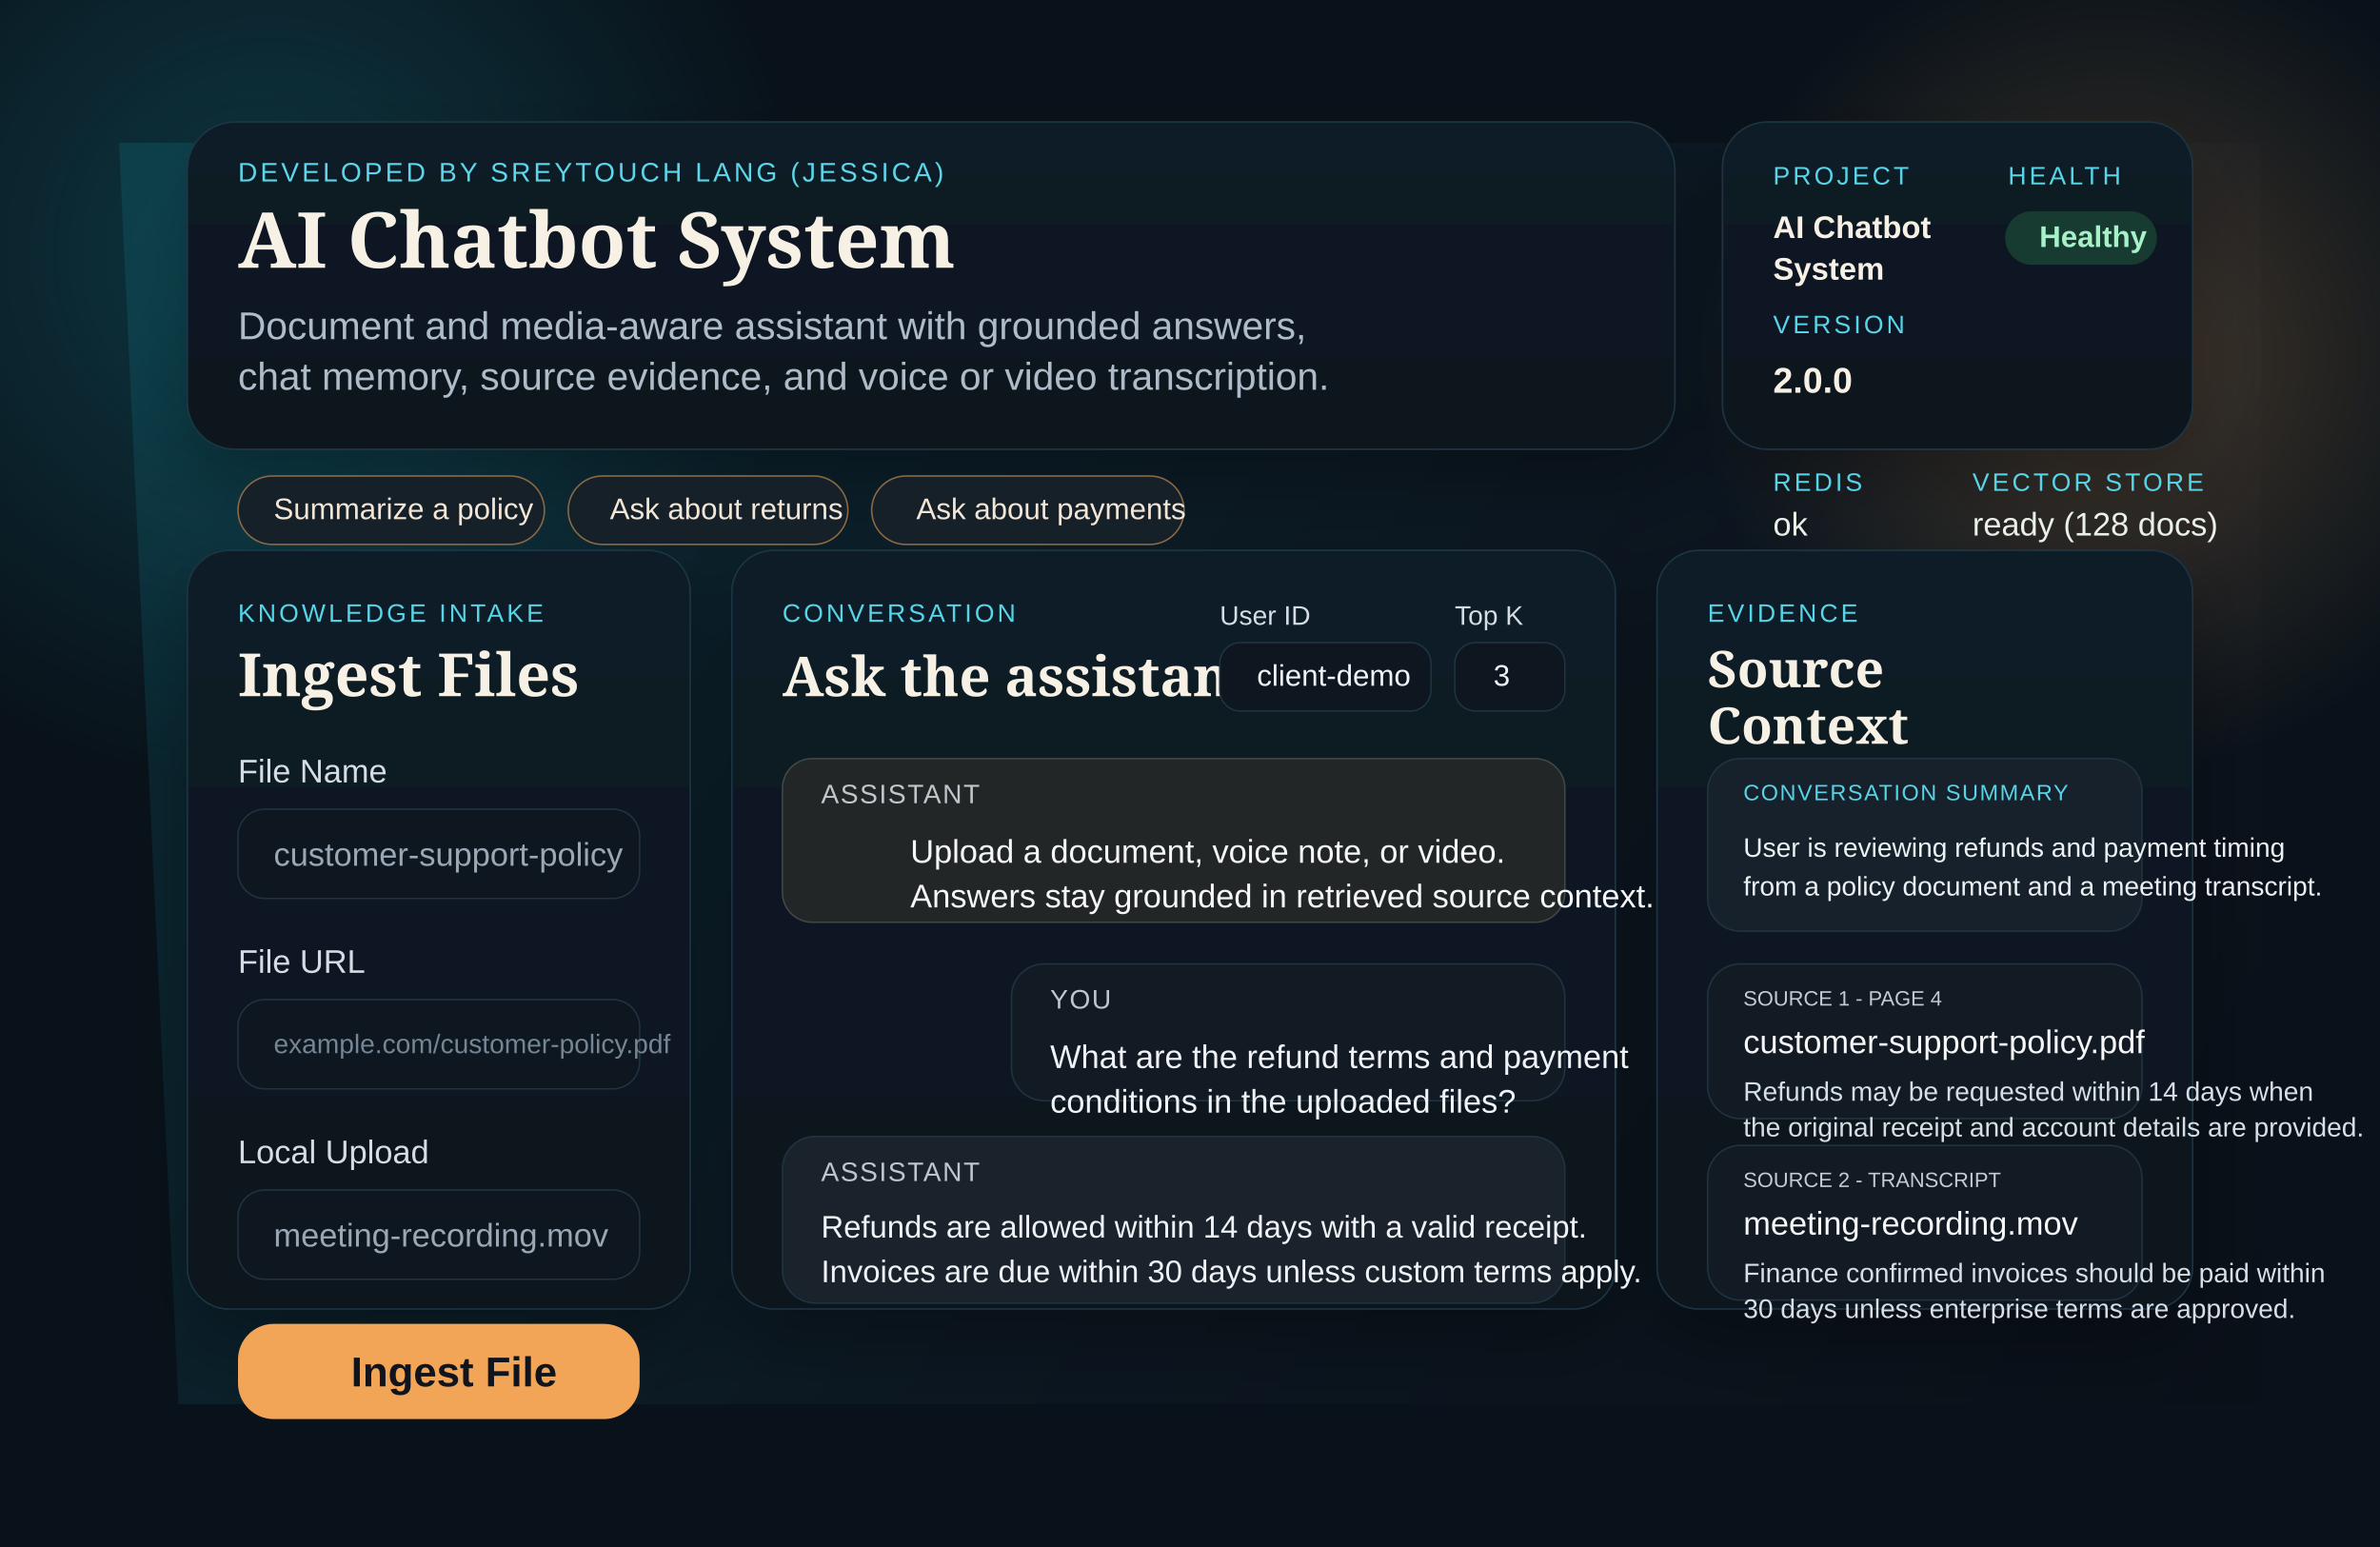
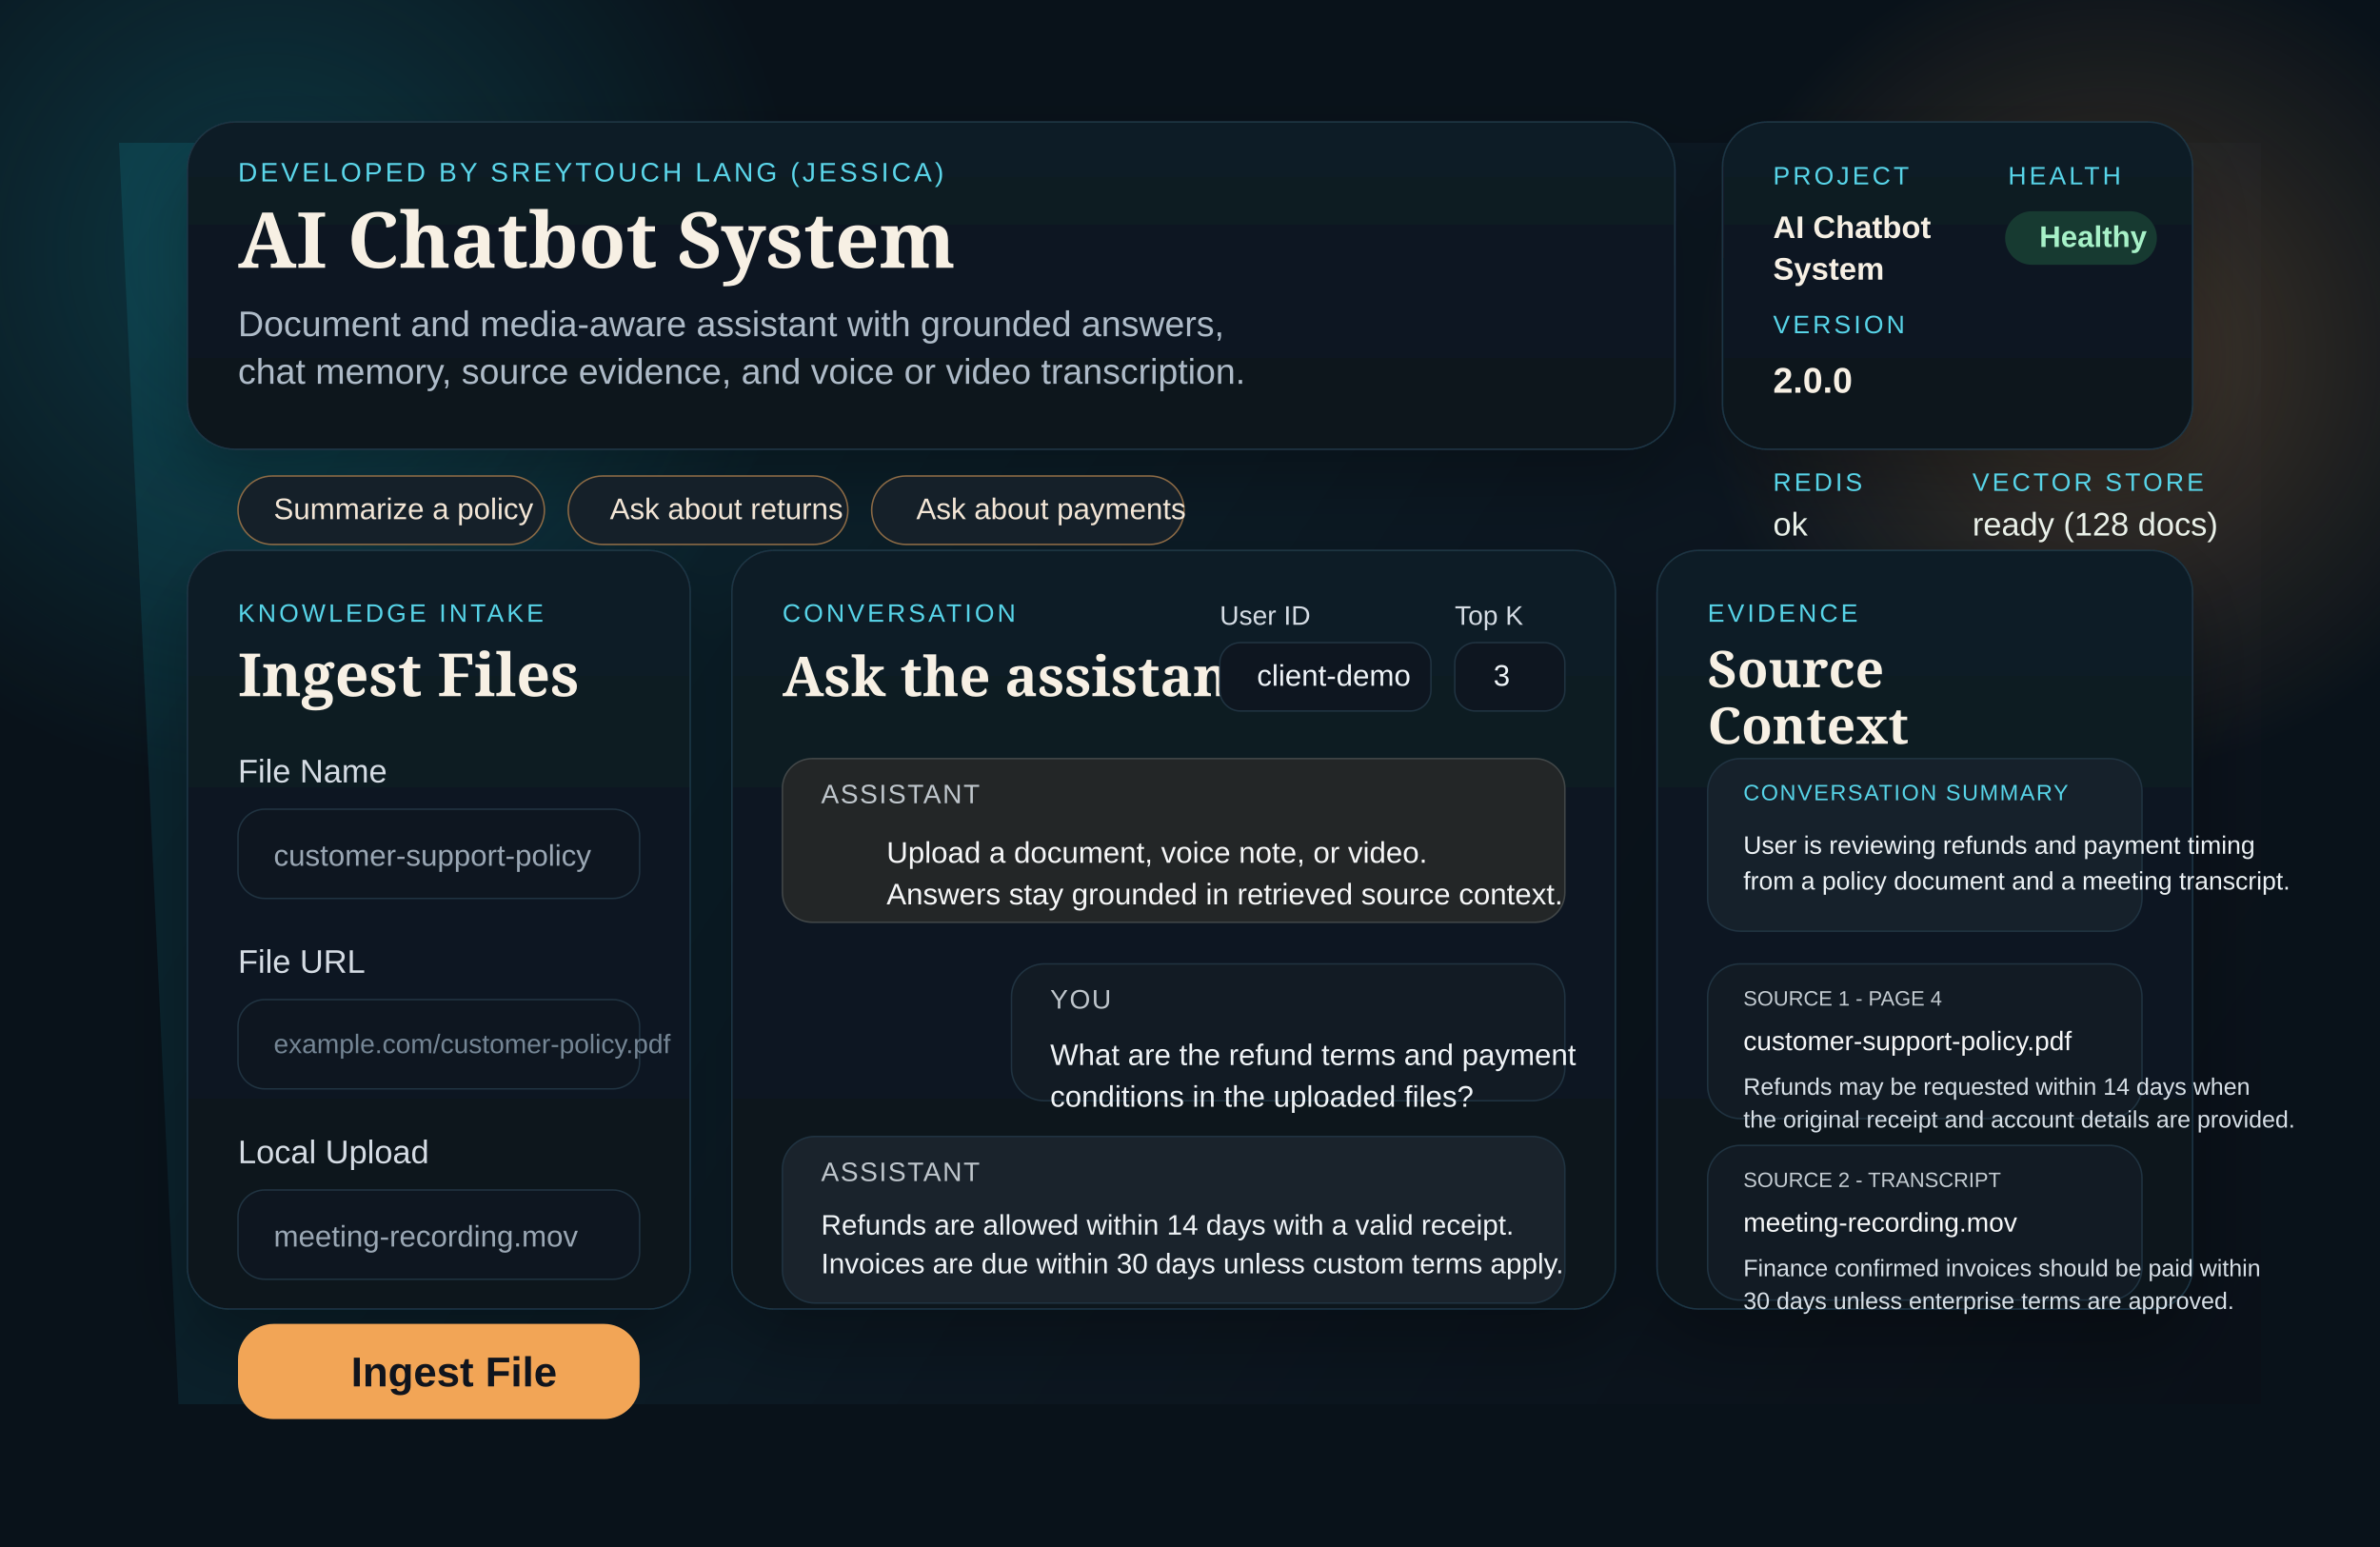
<svg xmlns="http://www.w3.org/2000/svg" width="1600" height="1040" viewBox="0 0 1600 1040" fill="none">
  <defs>
    <linearGradient id="bg" x1="120" y1="80" x2="1490" y2="980" gradientUnits="userSpaceOnUse">
      <stop stop-color="#0A2A34" />
      <stop offset="0.55" stop-color="#0C1721" />
      <stop offset="1" stop-color="#0A1018" />
    </linearGradient>
    <linearGradient id="panel" x1="0" y1="0" x2="0" y2="1">
      <stop stop-color="#111C26" />
      <stop offset="1" stop-color="#0B141D" />
    </linearGradient>
    <radialGradient id="glowLeft" cx="0" cy="0" r="1" gradientUnits="userSpaceOnUse" gradientTransform="translate(180 170) rotate(90) scale(360 360)">
      <stop stop-color="#1A97A8" stop-opacity="0.28" />
      <stop offset="1" stop-color="#1A97A8" stop-opacity="0" />
    </radialGradient>
    <radialGradient id="glowRight" cx="0" cy="0" r="1" gradientUnits="userSpaceOnUse" gradientTransform="translate(1420 240) rotate(90) scale(280 280)">
      <stop stop-color="#F6A75A" stop-opacity="0.24" />
      <stop offset="1" stop-color="#F6A75A" stop-opacity="0" />
    </radialGradient>
    <filter id="shadow" x="80" y="40" width="1440" height="950" filterUnits="userSpaceOnUse" color-interpolation-filters="sRGB">
      <feDropShadow dx="0" dy="24" stdDeviation="24" flood-color="#000000" flood-opacity="0.28" />
    </filter>
  </defs>
  <rect width="1600" height="1040" fill="#09121A" />
  <path d="M80 96H1520V944H120L80 96Z" fill="url(#bg)" />
  <circle cx="180" cy="170" r="360" fill="url(#glowLeft)" />
  <circle cx="1420" cy="240" r="280" fill="url(#glowRight)" />
  <g filter="url(#shadow)">
    <rect x="126" y="82" width="1000" height="220" rx="32" fill="url(#panel)" stroke="#1F3644" />
    <rect x="1158" y="82" width="316" height="220" rx="30" fill="url(#panel)" stroke="#1F3644" />
    <rect x="126" y="370" width="338" height="510" rx="28" fill="url(#panel)" stroke="#1F3644" />
    <rect x="492" y="370" width="594" height="510" rx="28" fill="url(#panel)" stroke="#1F3644" />
    <rect x="1114" y="370" width="360" height="510" rx="28" fill="url(#panel)" stroke="#1F3644" />
  </g>
  <text x="160" y="122" fill="#5BD6EA" font-size="18" font-family="Arial, sans-serif" letter-spacing="2">DEVELOPED BY SREYTOUCH LANG (JESSICA)</text>
  <text x="160" y="180" fill="#F7F0E4" font-size="52" font-weight="700" font-family="Georgia, serif">AI Chatbot System</text>
-   <text x="160" y="228" fill="#AEBBC8" font-size="26" font-family="Arial, sans-serif">Document and media-aware assistant with grounded answers,</text>
-   <text x="160" y="262" fill="#AEBBC8" font-size="26" font-family="Arial, sans-serif">chat memory, source evidence, and voice or video transcription.</text>
+   <text x="160" y="226" fill="#AEBBC8" font-size="24" font-family="Arial, sans-serif">Document and media-aware assistant with grounded answers,</text>
+   <text x="160" y="258" fill="#AEBBC8" font-size="24" font-family="Arial, sans-serif">chat memory, source evidence, and voice or video transcription.</text>
  <rect x="160" y="320" width="206" height="46" rx="23" fill="#152029" stroke="#8C6A45" />
  <rect x="382" y="320" width="188" height="46" rx="23" fill="#152029" stroke="#8C6A45" />
  <rect x="586" y="320" width="210" height="46" rx="23" fill="#152029" stroke="#8C6A45" />
  <text x="184" y="349" fill="#F3E6D6" font-size="20" font-family="Arial, sans-serif">Summarize a policy</text>
  <text x="410" y="349" fill="#F3E6D6" font-size="20" font-family="Arial, sans-serif">Ask about returns</text>
  <text x="616" y="349" fill="#F3E6D6" font-size="20" font-family="Arial, sans-serif">Ask about payments</text>
  <text x="1192" y="124" fill="#57D4E8" font-size="17" font-family="Arial, sans-serif" letter-spacing="2">PROJECT</text>
  <text x="1192" y="160" fill="#F7F0E4" font-size="21" font-weight="700" font-family="Arial, sans-serif">AI Chatbot</text>
  <text x="1192" y="188" fill="#F7F0E4" font-size="21" font-weight="700" font-family="Arial, sans-serif">System</text>
  <text x="1192" y="224" fill="#57D4E8" font-size="17" font-family="Arial, sans-serif" letter-spacing="2">VERSION</text>
  <text x="1192" y="264" fill="#F7F0E4" font-size="24" font-weight="700" font-family="Arial, sans-serif">2.0.0</text>
  <text x="1350" y="124" fill="#57D4E8" font-size="17" font-family="Arial, sans-serif" letter-spacing="2">HEALTH</text>
  <rect x="1348" y="142" width="102" height="36" rx="18" fill="#173A31" />
  <text x="1371" y="166" fill="#A7F1C8" font-size="20" font-weight="700" font-family="Arial, sans-serif">Healthy</text>
  <text x="1192" y="330" fill="#57D4E8" font-size="17" font-family="Arial, sans-serif" letter-spacing="2">REDIS</text>
  <text x="1192" y="360" fill="#E9F0E8" font-size="22" font-family="Arial, sans-serif">ok</text>
  <text x="1326" y="330" fill="#57D4E8" font-size="17" font-family="Arial, sans-serif" letter-spacing="2">VECTOR STORE</text>
  <text x="1326" y="360" fill="#E9F0E8" font-size="22" font-family="Arial, sans-serif">ready (128 docs)</text>
  <text x="160" y="418" fill="#57D4E8" font-size="17" font-family="Arial, sans-serif" letter-spacing="2">KNOWLEDGE INTAKE</text>
  <text x="160" y="468" fill="#F7F0E4" font-size="40" font-family="Georgia, serif" font-weight="700">Ingest Files</text>
  <text x="160" y="526" fill="#D5DCE4" font-size="22" font-family="Arial, sans-serif">File Name</text>
  <rect x="160" y="544" width="270" height="60" rx="18" fill="#0E1620" stroke="#203341" />
-   <text x="184" y="582" fill="#9AA7B4" font-size="22" font-family="Arial, sans-serif">customer-support-policy</text>
+   <text x="184" y="582" fill="#9AA7B4" font-size="20" font-family="Arial, sans-serif">customer-support-policy</text>
  <text x="160" y="654" fill="#D5DCE4" font-size="22" font-family="Arial, sans-serif">File URL</text>
  <rect x="160" y="672" width="270" height="60" rx="18" fill="#0E1620" stroke="#203341" />
  <text x="184" y="708" fill="#748594" font-size="18" font-family="Arial, sans-serif">example.com/customer-policy.pdf</text>
  <text x="160" y="782" fill="#D5DCE4" font-size="22" font-family="Arial, sans-serif">Local Upload</text>
  <rect x="160" y="800" width="270" height="60" rx="18" fill="#0E1620" stroke="#203341" />
-   <text x="184" y="838" fill="#9AA7B4" font-size="22" font-family="Arial, sans-serif">meeting-recording.mov</text>
+   <text x="184" y="838" fill="#9AA7B4" font-size="20" font-family="Arial, sans-serif">meeting-recording.mov</text>
  <rect x="160" y="890" width="270" height="64" rx="24" fill="#F2A556" />
  <text x="236" y="932" fill="#10141D" font-size="28" font-family="Arial, sans-serif" font-weight="700">Ingest File</text>
  <text x="526" y="418" fill="#57D4E8" font-size="17" font-family="Arial, sans-serif" letter-spacing="2">CONVERSATION</text>
  <text x="526" y="468" fill="#F7F0E4" font-size="37" font-family="Georgia, serif" font-weight="700">Ask the assistant</text>
  <text x="820" y="420" fill="#D5DCE4" font-size="18" font-family="Arial, sans-serif">User ID</text>
  <rect x="820" y="432" width="142" height="46" rx="14" fill="#0E1620" stroke="#203341" />
  <text x="845" y="461" fill="#EFF4F8" font-size="20" font-family="Arial, sans-serif">client-demo</text>
  <text x="978" y="420" fill="#D5DCE4" font-size="18" font-family="Arial, sans-serif">Top K</text>
  <rect x="978" y="432" width="74" height="46" rx="14" fill="#0E1620" stroke="#203341" />
  <text x="1004" y="461" fill="#EFF4F8" font-size="20" font-family="Arial, sans-serif">3</text>
  <rect x="526" y="510" width="526" height="110" rx="20" fill="#232627" stroke="#424748" />
  <text x="552" y="540" fill="#BFC6CC" font-size="18" font-family="Arial, sans-serif" letter-spacing="1">ASSISTANT</text>
-   <text x="612" y="580" fill="#F6F7F8" font-size="22" font-family="Arial, sans-serif">Upload a document, voice note, or video.</text>
-   <text x="612" y="610" fill="#F6F7F8" font-size="22" font-family="Arial, sans-serif">Answers stay grounded in retrieved source context.</text>
+   <text x="596" y="580" fill="#F6F7F8" font-size="20" font-family="Arial, sans-serif">Upload a document, voice note, or video.</text>
+   <text x="596" y="608" fill="#F6F7F8" font-size="20" font-family="Arial, sans-serif">Answers stay grounded in retrieved source context.</text>
  <rect x="680" y="648" width="372" height="92" rx="22" fill="#121B24" stroke="#203341" />
  <text x="706" y="678" fill="#BFC6CC" font-size="18" font-family="Arial, sans-serif" letter-spacing="1">YOU</text>
-   <text x="706" y="718" fill="#EFF3F6" font-size="22" font-family="Arial, sans-serif">What are the refund terms and payment</text>
-   <text x="706" y="748" fill="#EFF3F6" font-size="22" font-family="Arial, sans-serif">conditions in the uploaded files?</text>
+   <text x="706" y="716" fill="#EFF3F6" font-size="20" font-family="Arial, sans-serif">What are the refund terms and payment</text>
+   <text x="706" y="744" fill="#EFF3F6" font-size="20" font-family="Arial, sans-serif">conditions in the uploaded files?</text>
  <rect x="526" y="764" width="526" height="112" rx="22" fill="#1A232C" stroke="#203341" />
  <text x="552" y="794" fill="#BFC6CC" font-size="18" font-family="Arial, sans-serif" letter-spacing="1">ASSISTANT</text>
-   <text x="552" y="832" fill="#EFF3F6" font-size="21" font-family="Arial, sans-serif">Refunds are allowed within 14 days with a valid receipt.</text>
-   <text x="552" y="862" fill="#EFF3F6" font-size="21" font-family="Arial, sans-serif">Invoices are due within 30 days unless custom terms apply.</text>
+   <text x="552" y="830" fill="#EFF3F6" font-size="19" font-family="Arial, sans-serif">Refunds are allowed within 14 days with a valid receipt.</text>
+   <text x="552" y="856" fill="#EFF3F6" font-size="19" font-family="Arial, sans-serif">Invoices are due within 30 days unless custom terms apply.</text>
  <text x="1148" y="418" fill="#57D4E8" font-size="17" font-family="Arial, sans-serif" letter-spacing="2">EVIDENCE</text>
  <text x="1148" y="462" fill="#F7F0E4" font-size="34" font-family="Georgia, serif" font-weight="700">Source</text>
  <text x="1148" y="500" fill="#F7F0E4" font-size="34" font-family="Georgia, serif" font-weight="700">Context</text>
  <rect x="1148" y="510" width="292" height="116" rx="22" fill="#16212B" stroke="#203341" />
  <text x="1172" y="538" fill="#57D4E8" font-size="15" font-family="Arial, sans-serif" letter-spacing="1">CONVERSATION SUMMARY</text>
-   <text x="1172" y="576" fill="#ECF1F4" font-size="18" font-family="Arial, sans-serif">User is reviewing refunds and payment timing</text>
-   <text x="1172" y="602" fill="#ECF1F4" font-size="18" font-family="Arial, sans-serif">from a policy document and a meeting transcript.</text>
+   <text x="1172" y="574" fill="#ECF1F4" font-size="17" font-family="Arial, sans-serif">User is reviewing refunds and payment timing</text>
+   <text x="1172" y="598" fill="#ECF1F4" font-size="17" font-family="Arial, sans-serif">from a policy document and a meeting transcript.</text>
  <rect x="1148" y="648" width="292" height="104" rx="22" fill="#121B24" stroke="#203341" />
  <text x="1172" y="676" fill="#C4CCD2" font-size="14" font-family="Arial, sans-serif">SOURCE 1  -  PAGE 4</text>
-   <text x="1172" y="708" fill="#F6F7F8" font-size="22" font-family="Arial, sans-serif">customer-support-policy.pdf</text>
-   <text x="1172" y="740" fill="#D7DFE6" font-size="18" font-family="Arial, sans-serif">Refunds may be requested within 14 days when</text>
-   <text x="1172" y="764" fill="#D7DFE6" font-size="18" font-family="Arial, sans-serif">the original receipt and account details are provided.</text>
+   <text x="1172" y="706" fill="#F6F7F8" font-size="18" font-family="Arial, sans-serif">customer-support-policy.pdf</text>
+   <text x="1172" y="736" fill="#D7DFE6" font-size="16" font-family="Arial, sans-serif">Refunds may be requested within 14 days when</text>
+   <text x="1172" y="758" fill="#D7DFE6" font-size="16" font-family="Arial, sans-serif">the original receipt and account details are provided.</text>
  <rect x="1148" y="770" width="292" height="104" rx="22" fill="#121B24" stroke="#203341" />
  <text x="1172" y="798" fill="#C4CCD2" font-size="14" font-family="Arial, sans-serif">SOURCE 2  -  TRANSCRIPT</text>
-   <text x="1172" y="830" fill="#F6F7F8" font-size="22" font-family="Arial, sans-serif">meeting-recording.mov</text>
-   <text x="1172" y="862" fill="#D7DFE6" font-size="18" font-family="Arial, sans-serif">Finance confirmed invoices should be paid within</text>
-   <text x="1172" y="886" fill="#D7DFE6" font-size="18" font-family="Arial, sans-serif">30 days unless enterprise terms are approved.</text>
+   <text x="1172" y="828" fill="#F6F7F8" font-size="18" font-family="Arial, sans-serif">meeting-recording.mov</text>
+   <text x="1172" y="858" fill="#D7DFE6" font-size="16" font-family="Arial, sans-serif">Finance confirmed invoices should be paid within</text>
+   <text x="1172" y="880" fill="#D7DFE6" font-size="16" font-family="Arial, sans-serif">30 days unless enterprise terms are approved.</text>
</svg>
